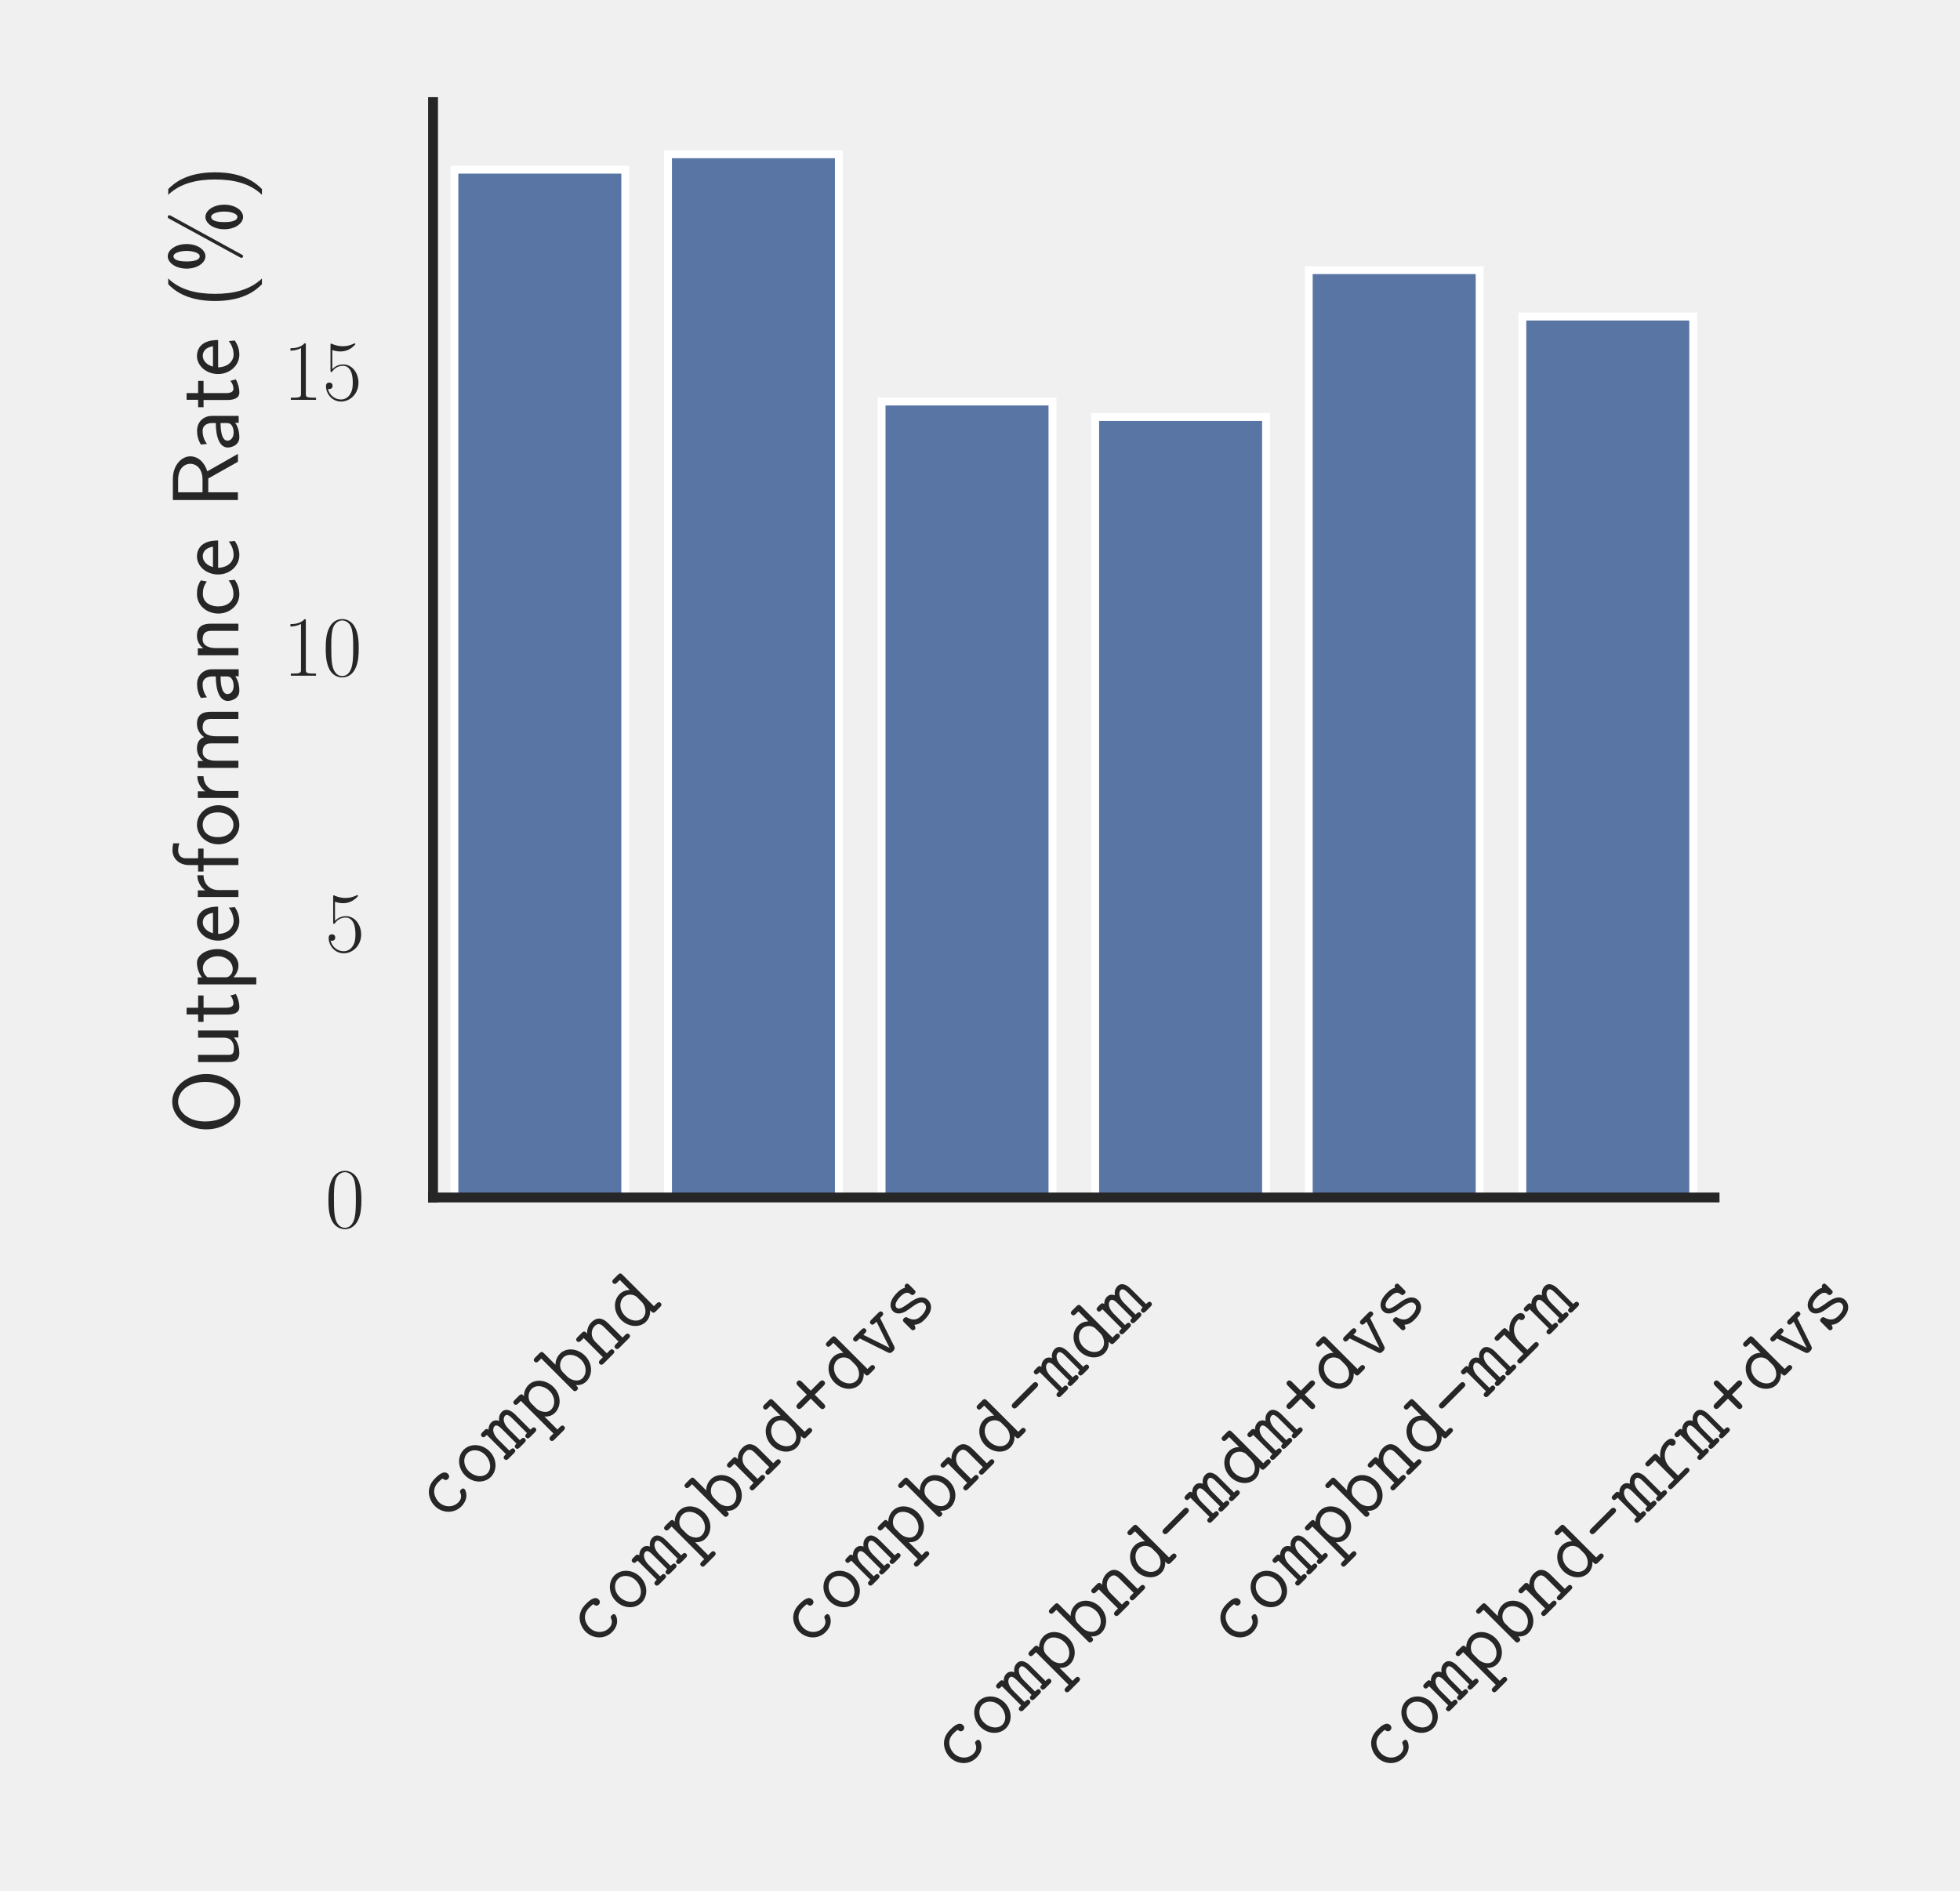
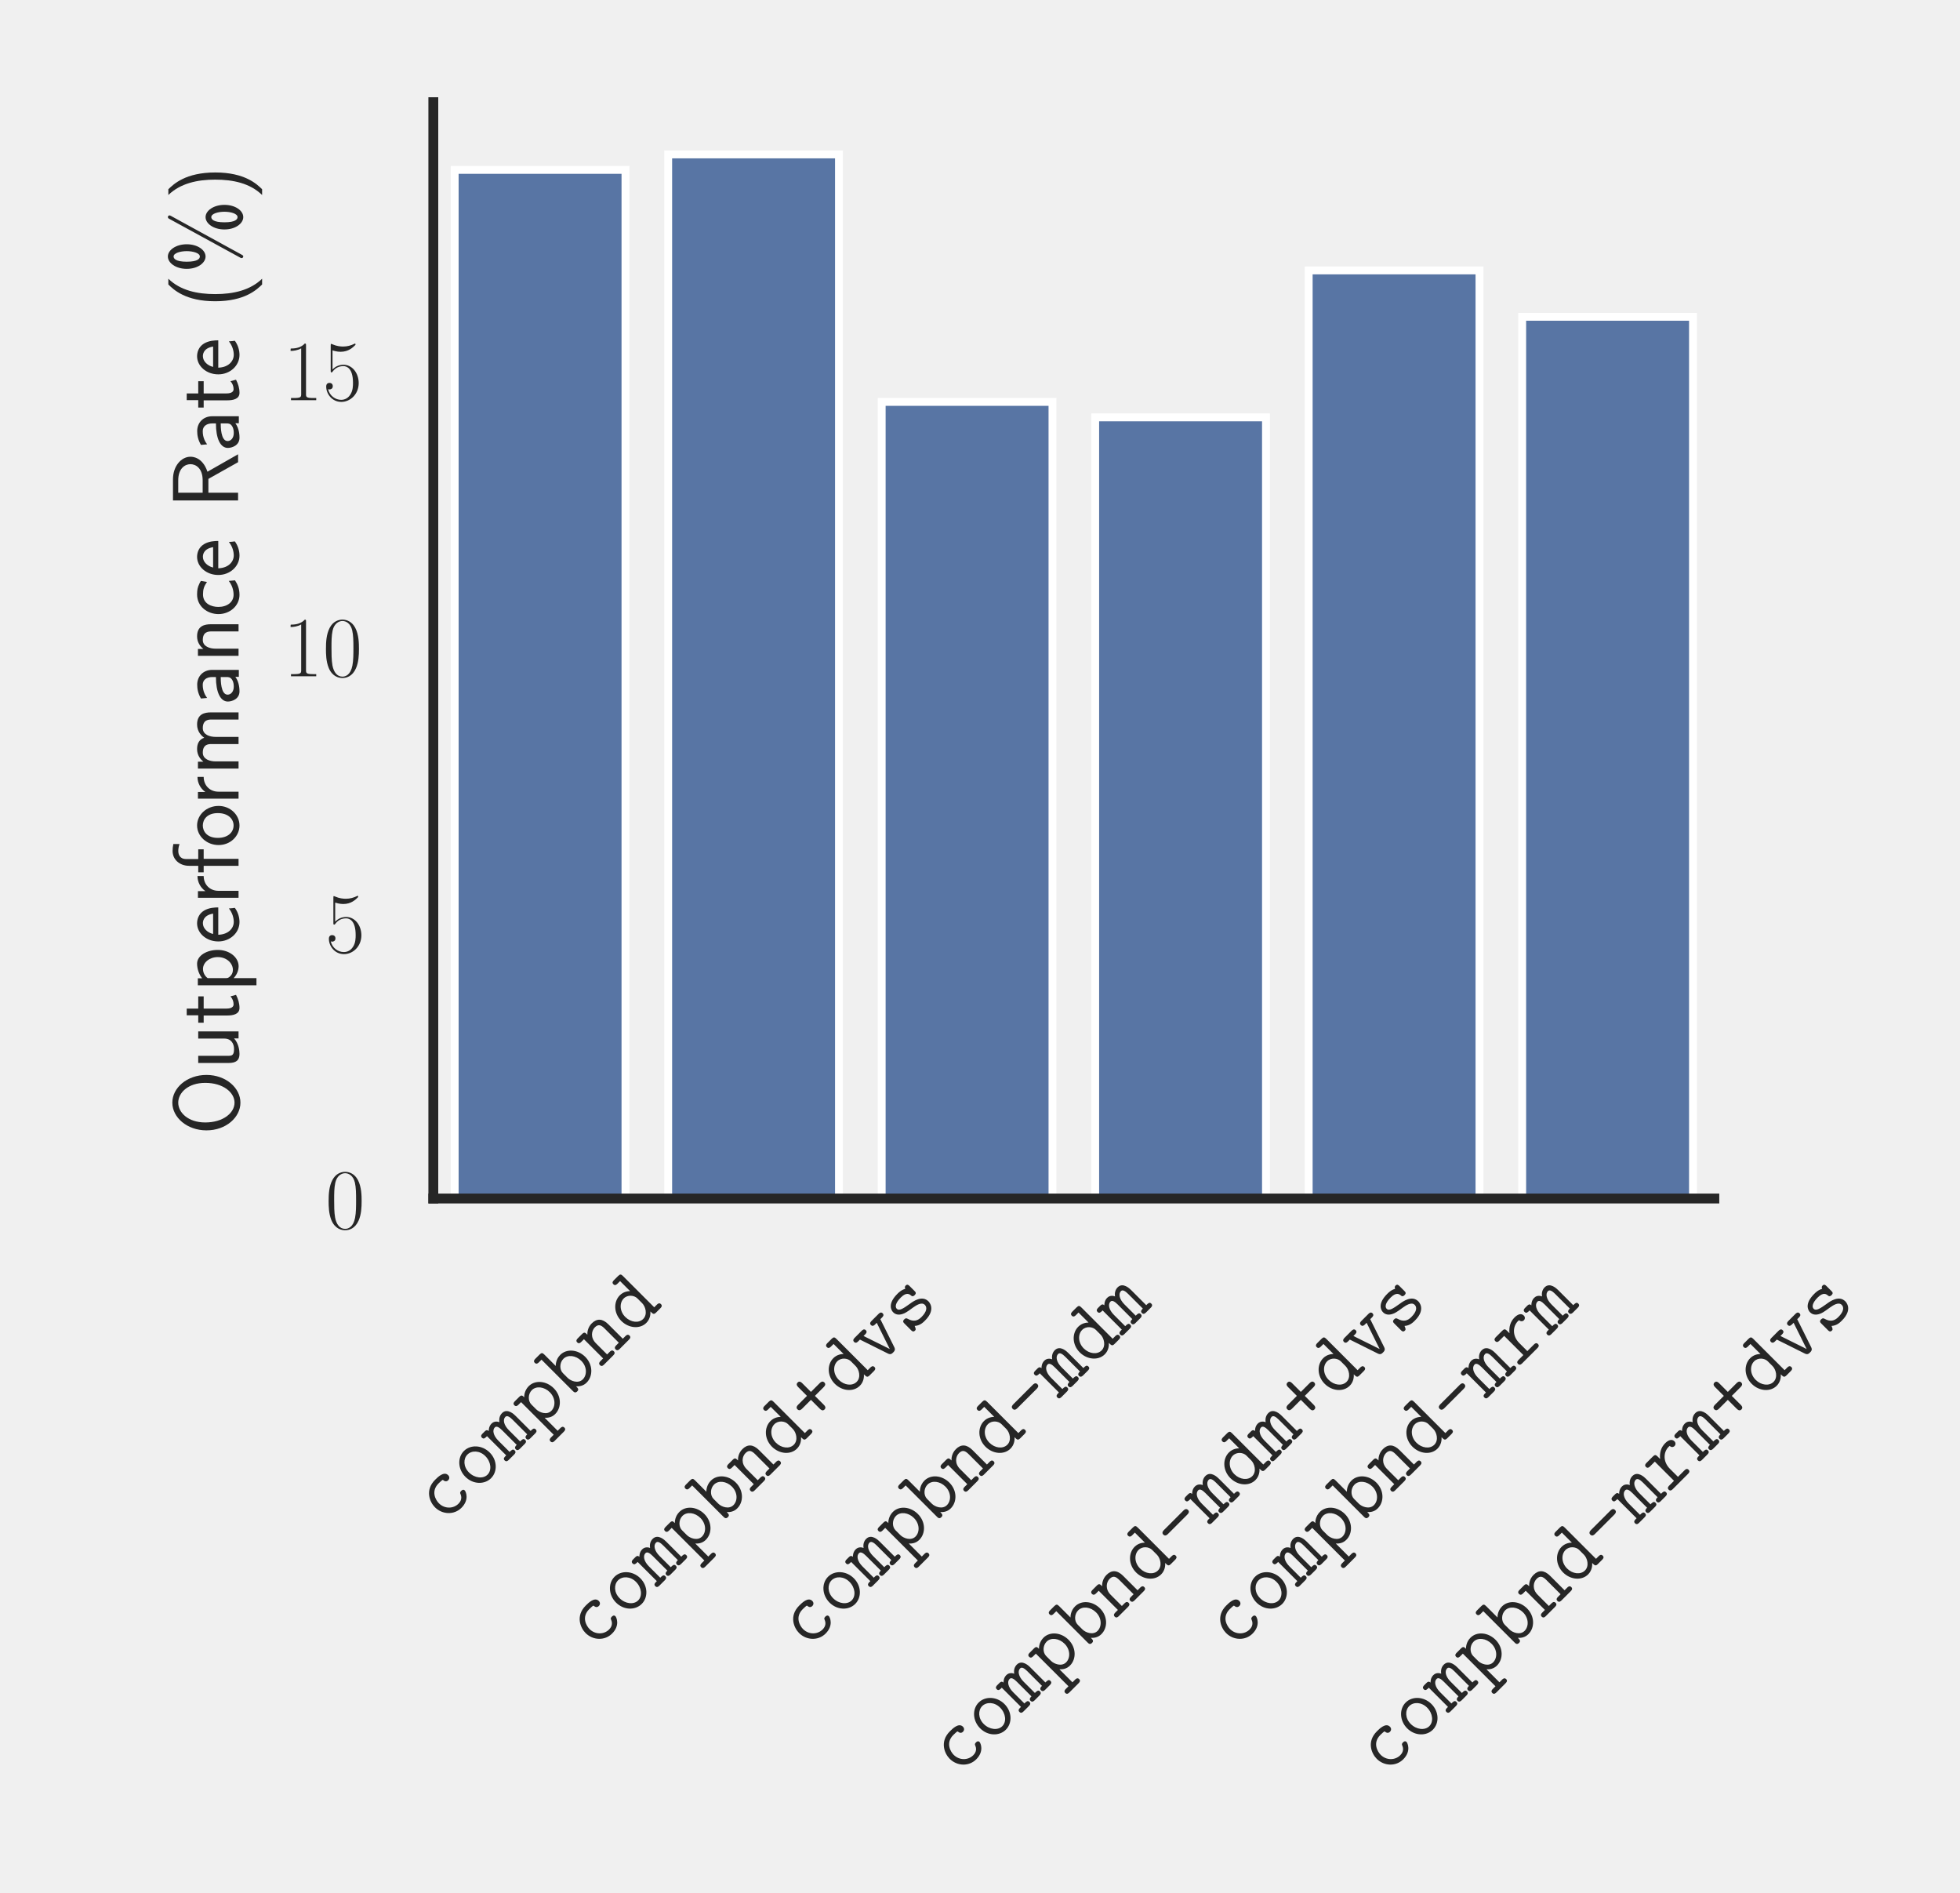
- <svg xmlns="http://www.w3.org/2000/svg" xmlns:xlink="http://www.w3.org/1999/xlink" width="373.2pt" height="360pt" viewBox="0 0 373.2 360" version="1.1">
+ <svg xmlns="http://www.w3.org/2000/svg" xmlns:xlink="http://www.w3.org/1999/xlink" width="372.96pt" height="360pt" viewBox="0 0 372.96 360" version="1.1">
  <defs>
    <style type="text/css">*{stroke-linejoin: round; stroke-linecap: butt}</style>
  </defs>
  <g id="figure_1">
    <g id="patch_1">
-       <path d="M 0 360  L 373.2 360  L 373.2 0  L 0 0  L 0 360  z " style="fill: none" />
+       <path d="M 0 360  L 372.96 360  L 372.96 0  L 0 0  L 0 360  z " style="fill: none" />
    </g>
    <g id="axes_1">
      <g id="patch_2">
-         <path d="M 82.456 228.008  L 326.469 228.008  L 326.469 19.44  L 82.456 19.44  L 82.456 228.008  z " style="fill: none" />
+         <path d="M 82.456 228.008  L 326.214 228.008  L 326.214 19.44  L 82.456 19.44  L 82.456 228.008  z " style="fill: none" />
      </g>
      <g id="matplotlib.axis_1">
        <g id="xtick_1">
          <g id="text_1">
-             <g style="fill: #262626" transform="translate(84.43892 290.1262) rotate(-45) scale(0.165 -0.165)">
+             <g style="fill: #262626" transform="translate(84.4177 290.1262) rotate(-45) scale(0.165 -0.165)">
              <defs>
                <path id="CMTT12-63" d="M 2918 702  C 2918 868 2758 868 2707 868  C 2560 868 2534 817 2502 728  C 2362 377 2048 339 1894 339  C 1350 339 890 792 890 1385  C 890 1711 1075 2445 1914 2445  C 2086 2445 2221 2432 2278 2426  C 2323 2413 2330 2405 2330 2373  C 2349 2107 2547 2107 2586 2107  C 2726 2107 2848 2203 2848 2375  C 2848 2816 2202 2816 1920 2816  C 826 2816 474 1922 474 1385  C 474 607 1069 -32 1837 -32  C 2694 -32 2918 600 2918 702  z " transform="scale(0.015625)" />
                <path id="CMTT12-6f" d="M 2918 1385  C 2918 2183 2336 2816 1645 2816  C 954 2816 371 2183 371 1385  C 371 581 960 -32 1645 -32  C 2330 -32 2918 581 2918 1385  z M 1645 339  C 1184 339 787 824 787 1430  C 787 2023 1197 2445 1645 2445  C 2093 2445 2502 2023 2502 1430  C 2502 818 2106 339 1645 339  z " transform="scale(0.015625)" />
                <path id="CMTT12-6d" d="M 2899 1943  C 2899 2084 2899 2803 2336 2803  C 2112 2803 1894 2700 1722 2463  C 1683 2559 1542 2803 1235 2803  C 947 2803 749 2613 698 2555  C 691 2752 557 2752 442 2752  L 250 2752  C 160 2752 -6 2752 -6 2567  C -6 2381 141 2381 339 2381  L 339 371  C 134 371 -6 371 -6 186  C -6 0 160 0 250 0  L 787 0  C 877 0 1043 0 1043 186  C 1043 371 896 371 698 371  L 698 1552  C 698 2091 928 2432 1210 2432  C 1389 2432 1440 2207 1440 1905  L 1440 371  C 1331 371 1158 371 1158 186  C 1158 0 1331 0 1421 0  L 1888 0  C 1978 0 2144 0 2144 186  C 2144 371 1997 371 1798 371  L 1798 1552  C 1798 2091 2029 2432 2310 2432  C 2490 2432 2541 2207 2541 1905  L 2541 371  C 2432 371 2259 371 2259 186  C 2259 0 2432 0 2522 0  L 2989 0  C 3078 0 3245 0 3245 186  C 3245 371 3098 371 2899 371  L 2899 1943  z " transform="scale(0.015625)" />
                <path id="CMTT12-70" d="M 1293 -1408  C 1382 -1408 1549 -1408 1549 -1222  C 1549 -1037 1382 -1037 1293 -1037  L 1030 -1037  L 1030 326  C 1184 153 1421 -32 1779 -32  C 2458 -32 3053 579 3053 1395  C 3053 2186 2515 2816 1850 2816  C 1382 2816 1088 2533 1030 2469  C 1030 2664 1030 2752 774 2752  L 352 2752  C 262 2752 96 2752 96 2567  C 96 2381 262 2381 352 2381  L 614 2381  L 614 -1037  L 352 -1037  C 262 -1037 96 -1037 96 -1222  C 96 -1408 262 -1408 352 -1408  L 1293 -1408  z M 1030 1717  C 1030 2084 1389 2445 1805 2445  C 2266 2445 2637 1974 2637 1395  C 2637 777 2202 339 1747 339  C 1267 339 1030 886 1030 1208  L 1030 1717  z " transform="scale(0.015625)" />
                <path id="CMTT12-62" d="M 1030 3644  C 1030 3841 992 3904 774 3904  L 352 3904  C 262 3904 96 3904 96 3719  C 96 3533 262 3533 352 3533  L 614 3533  L 614 262  C 614 147 614 0 826 0  C 1030 0 1030 137 1030 326  C 1184 153 1421 -32 1779 -32  C 2458 -32 3053 576 3053 1388  C 3053 2176 2515 2803 1850 2803  C 1382 2803 1088 2522 1030 2458  L 1030 3644  z M 1030 1708  C 1030 2073 1389 2432 1805 2432  C 2266 2432 2637 1964 2637 1388  C 2637 774 2202 339 1747 339  C 1267 339 1030 883 1030 1203  L 1030 1708  z " transform="scale(0.015625)" />
                <path id="CMTT12-6e" d="M 2675 1879  C 2675 2507 2381 2803 1856 2803  C 1421 2803 1139 2560 1030 2438  C 1030 2666 1030 2752 774 2752  L 352 2752  C 262 2752 96 2752 96 2567  C 96 2381 262 2381 352 2381  L 614 2381  L 614 371  L 352 371  C 262 371 96 371 96 186  C 96 0 262 0 352 0  L 1293 0  C 1382 0 1549 0 1549 186  C 1549 371 1382 371 1293 371  L 1030 371  L 1030 1533  C 1030 2155 1466 2432 1811 2432  C 2182 2432 2259 2219 2259 1854  L 2259 371  L 1997 371  C 1907 371 1741 371 1741 186  C 1741 0 1907 0 1997 0  L 2938 0  C 3027 0 3194 0 3194 186  C 3194 371 3027 371 2938 371  L 2675 371  L 2675 1879  z " transform="scale(0.015625)" />
                <path id="CMTT12-64" d="M 2675 3642  C 2675 3840 2637 3904 2419 3904  L 1997 3904  C 1907 3904 1741 3904 1741 3719  C 1741 3533 1907 3533 1997 3533  L 2259 3533  L 2259 2483  C 2157 2585 1894 2803 1504 2803  C 826 2803 237 2188 237 1382  C 237 595 787 -32 1446 -32  C 1862 -32 2138 215 2259 355  C 2259 84 2259 0 2515 0  L 2938 0  C 3027 0 3194 0 3194 186  C 3194 371 3027 371 2938 371  L 2675 371  L 2675 3642  z M 2259 1222  C 2259 864 1965 339 1485 339  C 1024 339 653 806 653 1382  C 653 1996 1088 2432 1542 2432  C 1958 2432 2259 2054 2259 1721  L 2259 1222  z " transform="scale(0.015625)" />
              </defs>
              <use xlink:href="#CMTT12-63" transform="scale(0.996264)" />
              <use xlink:href="#CMTT12-6f" transform="translate(51.26611 0) scale(0.996264)" />
              <use xlink:href="#CMTT12-6d" transform="translate(102.5322 0) scale(0.996264)" />
              <use xlink:href="#CMTT12-70" transform="translate(153.7983 0) scale(0.996264)" />
              <use xlink:href="#CMTT12-62" transform="translate(205.0644 0) scale(0.996264)" />
              <use xlink:href="#CMTT12-6e" transform="translate(256.3306 0) scale(0.996264)" />
              <use xlink:href="#CMTT12-64" transform="translate(307.5967 0) scale(0.996264)" />
            </g>
          </g>
        </g>
        <g id="xtick_2">
          <g id="text_2">
-             <g style="fill: #262626" transform="translate(113.145 314.0516) rotate(-45) scale(0.165 -0.165)">
+             <g style="fill: #262626" transform="translate(113.0814 314.0516) rotate(-45) scale(0.165 -0.165)">
              <defs>
                <path id="CMTT12-2b" d="M 1856 1792  L 2765 1792  C 2848 1792 3053 1792 3053 1997  C 3053 2208 2854 2208 2765 2208  L 1856 2208  L 1856 3113  C 1856 3196 1856 3398 1651 3398  C 1440 3398 1440 3202 1440 3113  L 1440 2208  L 525 2208  C 442 2208 237 2208 237 2003  C 237 1792 435 1792 525 1792  L 1440 1792  L 1440 867  C 1440 783 1440 576 1645 576  C 1856 576 1856 776 1856 867  L 1856 1792  z " transform="scale(0.015625)" />
                <path id="CMTT12-76" d="M 2714 2381  L 2880 2381  C 2970 2381 3142 2381 3142 2567  C 3142 2752 2970 2752 2880 2752  L 2176 2752  C 2086 2752 1914 2752 1914 2567  C 1914 2381 2086 2381 2176 2381  L 2336 2381  L 1645 325  L 954 2381  L 1114 2381  C 1203 2381 1376 2381 1376 2567  C 1376 2752 1203 2752 1114 2752  L 410 2752  C 320 2752 147 2752 147 2567  C 147 2381 320 2381 410 2381  L 576 2381  L 1312 185  C 1382 -32 1523 -32 1645 -32  C 1766 -32 1907 -32 1978 185  L 2714 2381  z " transform="scale(0.015625)" />
                <path id="CMTT12-73" d="M 2688 2573  C 2688 2675 2688 2816 2509 2816  C 2355 2816 2317 2669 2317 2662  C 2061 2816 1766 2816 1638 2816  C 595 2816 454 2286 454 2069  C 454 1807 608 1629 826 1507  C 1030 1392 1216 1361 1741 1278  C 1990 1233 2502 1150 2502 799  C 2502 562 2285 339 1690 339  C 1280 339 1011 499 877 960  C 845 1049 826 1120 666 1120  C 454 1120 454 998 454 870  L 454 211  C 454 108 454 -32 634 -32  C 710 -32 768 -32 864 230  C 1158 -32 1491 -32 1690 -32  C 2874 -32 2874 734 2874 798  C 2874 1461 2080 1596 1773 1640  C 1210 1736 826 1800 826 2068  C 826 2241 1024 2445 1626 2445  C 2234 2445 2259 2157 2272 1990  C 2285 1862 2400 1843 2477 1843  C 2688 1843 2688 1958 2688 2086  L 2688 2573  z " transform="scale(0.015625)" />
              </defs>
              <use xlink:href="#CMTT12-63" transform="scale(0.996264)" />
              <use xlink:href="#CMTT12-6f" transform="translate(51.26611 0) scale(0.996264)" />
              <use xlink:href="#CMTT12-6d" transform="translate(102.5322 0) scale(0.996264)" />
              <use xlink:href="#CMTT12-70" transform="translate(153.7983 0) scale(0.996264)" />
              <use xlink:href="#CMTT12-62" transform="translate(205.0644 0) scale(0.996264)" />
              <use xlink:href="#CMTT12-6e" transform="translate(256.3306 0) scale(0.996264)" />
              <use xlink:href="#CMTT12-64" transform="translate(307.5967 0) scale(0.996264)" />
              <use xlink:href="#CMTT12-2b" transform="translate(358.8628 0) scale(0.996264)" />
              <use xlink:href="#CMTT12-64" transform="translate(410.1289 0) scale(0.996264)" />
              <use xlink:href="#CMTT12-76" transform="translate(461.395 0) scale(0.996264)" />
              <use xlink:href="#CMTT12-73" transform="translate(512.6611 0) scale(0.996264)" />
            </g>
          </g>
        </g>
        <g id="xtick_3">
          <g id="text_3">
-             <g style="fill: #262626" transform="translate(153.8138 314.0516) rotate(-45) scale(0.165 -0.165)">
+             <g style="fill: #262626" transform="translate(153.7077 314.0516) rotate(-45) scale(0.165 -0.165)">
              <defs>
                <path id="CMTT12-2d" d="M 2650 1728  C 2733 1728 2938 1728 2938 1933  C 2938 2144 2739 2144 2650 2144  L 640 2144  C 557 2144 352 2144 352 1939  C 352 1728 550 1728 640 1728  L 2650 1728  z " transform="scale(0.015625)" />
              </defs>
              <use xlink:href="#CMTT12-63" transform="scale(0.996264)" />
              <use xlink:href="#CMTT12-6f" transform="translate(51.26611 0) scale(0.996264)" />
              <use xlink:href="#CMTT12-6d" transform="translate(102.5322 0) scale(0.996264)" />
              <use xlink:href="#CMTT12-70" transform="translate(153.7983 0) scale(0.996264)" />
              <use xlink:href="#CMTT12-62" transform="translate(205.0644 0) scale(0.996264)" />
              <use xlink:href="#CMTT12-6e" transform="translate(256.3306 0) scale(0.996264)" />
              <use xlink:href="#CMTT12-64" transform="translate(307.5967 0) scale(0.996264)" />
              <use xlink:href="#CMTT12-2d" transform="translate(358.8628 0) scale(0.996264)" />
              <use xlink:href="#CMTT12-6d" transform="translate(410.1289 0) scale(0.996264)" />
              <use xlink:href="#CMTT12-64" transform="translate(461.395 0) scale(0.996264)" />
              <use xlink:href="#CMTT12-6d" transform="translate(512.6611 0) scale(0.996264)" />
            </g>
          </g>
        </g>
        <g id="xtick_4">
          <g id="text_4">
-             <g style="fill: #262626" transform="translate(182.5199 337.977) rotate(-45) scale(0.165 -0.165)">
+             <g style="fill: #262626" transform="translate(182.3714 337.977) rotate(-45) scale(0.165 -0.165)">
              <use xlink:href="#CMTT12-63" transform="scale(0.996264)" />
              <use xlink:href="#CMTT12-6f" transform="translate(51.26611 0) scale(0.996264)" />
              <use xlink:href="#CMTT12-6d" transform="translate(102.5322 0) scale(0.996264)" />
              <use xlink:href="#CMTT12-70" transform="translate(153.7983 0) scale(0.996264)" />
              <use xlink:href="#CMTT12-62" transform="translate(205.0644 0) scale(0.996264)" />
              <use xlink:href="#CMTT12-6e" transform="translate(256.3306 0) scale(0.996264)" />
              <use xlink:href="#CMTT12-64" transform="translate(307.5967 0) scale(0.996264)" />
              <use xlink:href="#CMTT12-2d" transform="translate(358.8628 0) scale(0.996264)" />
              <use xlink:href="#CMTT12-6d" transform="translate(410.1289 0) scale(0.996264)" />
              <use xlink:href="#CMTT12-64" transform="translate(461.395 0) scale(0.996264)" />
              <use xlink:href="#CMTT12-6d" transform="translate(512.6611 0) scale(0.996264)" />
              <use xlink:href="#CMTT12-2b" transform="translate(563.9272 0) scale(0.996264)" />
              <use xlink:href="#CMTT12-64" transform="translate(615.1933 0) scale(0.996264)" />
              <use xlink:href="#CMTT12-76" transform="translate(666.4594 0) scale(0.996264)" />
              <use xlink:href="#CMTT12-73" transform="translate(717.7256 0) scale(0.996264)" />
            </g>
          </g>
        </g>
        <g id="xtick_5">
          <g id="text_5">
-             <g style="fill: #262626" transform="translate(235.1514 314.0516) rotate(-45) scale(0.165 -0.165)">
+             <g style="fill: #262626" transform="translate(234.9604 314.0516) rotate(-45) scale(0.165 -0.165)">
              <defs>
                <path id="CMTT12-72" d="M 1382 1212  C 1382 1976 1920 2432 2464 2432  C 2496 2432 2534 2432 2566 2425  C 2586 2185 2765 2165 2810 2165  C 2957 2165 3059 2275 3059 2418  C 3059 2698 2790 2803 2470 2803  C 2042 2803 1677 2607 1382 2241  L 1382 2491  C 1382 2688 1344 2752 1126 2752  L 480 2752  C 390 2752 224 2752 224 2567  C 224 2381 390 2381 480 2381  L 966 2381  L 966 371  L 480 371  C 390 371 224 371 224 186  C 224 0 390 0 480 0  L 2054 0  C 2144 0 2310 0 2310 186  C 2310 371 2144 371 2054 371  L 1382 371  L 1382 1212  z " transform="scale(0.015625)" />
              </defs>
              <use xlink:href="#CMTT12-63" transform="scale(0.996264)" />
              <use xlink:href="#CMTT12-6f" transform="translate(51.26611 0) scale(0.996264)" />
              <use xlink:href="#CMTT12-6d" transform="translate(102.5322 0) scale(0.996264)" />
              <use xlink:href="#CMTT12-70" transform="translate(153.7983 0) scale(0.996264)" />
              <use xlink:href="#CMTT12-62" transform="translate(205.0644 0) scale(0.996264)" />
              <use xlink:href="#CMTT12-6e" transform="translate(256.3306 0) scale(0.996264)" />
              <use xlink:href="#CMTT12-64" transform="translate(307.5967 0) scale(0.996264)" />
              <use xlink:href="#CMTT12-2d" transform="translate(358.8628 0) scale(0.996264)" />
              <use xlink:href="#CMTT12-6d" transform="translate(410.1289 0) scale(0.996264)" />
              <use xlink:href="#CMTT12-72" transform="translate(461.395 0) scale(0.996264)" />
              <use xlink:href="#CMTT12-6d" transform="translate(512.6611 0) scale(0.996264)" />
            </g>
          </g>
        </g>
        <g id="xtick_6">
          <g id="text_6">
-             <g style="fill: #262626" transform="translate(263.8575 337.977) rotate(-45) scale(0.165 -0.165)">
+             <g style="fill: #262626" transform="translate(263.6241 337.977) rotate(-45) scale(0.165 -0.165)">
              <use xlink:href="#CMTT12-63" transform="scale(0.996264)" />
              <use xlink:href="#CMTT12-6f" transform="translate(51.26611 0) scale(0.996264)" />
              <use xlink:href="#CMTT12-6d" transform="translate(102.5322 0) scale(0.996264)" />
              <use xlink:href="#CMTT12-70" transform="translate(153.7983 0) scale(0.996264)" />
              <use xlink:href="#CMTT12-62" transform="translate(205.0644 0) scale(0.996264)" />
              <use xlink:href="#CMTT12-6e" transform="translate(256.3306 0) scale(0.996264)" />
              <use xlink:href="#CMTT12-64" transform="translate(307.5967 0) scale(0.996264)" />
              <use xlink:href="#CMTT12-2d" transform="translate(358.8628 0) scale(0.996264)" />
              <use xlink:href="#CMTT12-6d" transform="translate(410.1289 0) scale(0.996264)" />
              <use xlink:href="#CMTT12-72" transform="translate(461.395 0) scale(0.996264)" />
              <use xlink:href="#CMTT12-6d" transform="translate(512.6611 0) scale(0.996264)" />
              <use xlink:href="#CMTT12-2b" transform="translate(563.9272 0) scale(0.996264)" />
              <use xlink:href="#CMTT12-64" transform="translate(615.1933 0) scale(0.996264)" />
              <use xlink:href="#CMTT12-76" transform="translate(666.4594 0) scale(0.996264)" />
              <use xlink:href="#CMTT12-73" transform="translate(717.7256 0) scale(0.996264)" />
            </g>
          </g>
        </g>
      </g>
      <g id="matplotlib.axis_2">
        <g id="ytick_1">
          <g id="text_7">
            <g style="fill: #262626" transform="translate(61.90834 233.7155) scale(0.165 -0.165)">
              <defs>
                <path id="CMR17-30" d="M 2688 2025  C 2688 2416 2682 3080 2413 3591  C 2176 4039 1798 4198 1466 4198  C 1158 4198 768 4058 525 3597  C 269 3118 243 2524 243 2025  C 243 1661 250 1106 448 619  C 723 -39 1216 -128 1466 -128  C 1760 -128 2208 -7 2470 600  C 2662 1042 2688 1559 2688 2025  z M 1466 -26  C 1056 -26 813 325 723 812  C 653 1188 653 1738 653 2096  C 653 2588 653 2997 736 3387  C 858 3929 1216 4096 1466 4096  C 1728 4096 2067 3923 2189 3400  C 2272 3036 2278 2607 2278 2096  C 2278 1680 2278 1169 2202 792  C 2067 95 1690 -26 1466 -26  z " transform="scale(0.015625)" />
              </defs>
              <use xlink:href="#CMR17-30" transform="scale(0.996264)" />
            </g>
          </g>
        </g>
        <g id="ytick_2">
          <g id="text_8">
            <g style="fill: #262626" transform="translate(61.90834 181.1873) scale(0.165 -0.165)">
              <defs>
                <path id="CMR17-35" d="M 730 3692  C 794 3666 1056 3584 1325 3584  C 1920 3584 2246 3911 2432 4100  C 2432 4157 2432 4192 2394 4192  C 2387 4192 2374 4192 2323 4163  C 2099 4058 1837 3973 1517 3973  C 1325 3973 1037 3999 723 4139  C 653 4171 640 4171 634 4171  C 602 4171 595 4164 595 4037  L 595 2203  C 595 2089 595 2057 659 2057  C 691 2057 704 2070 736 2114  C 941 2401 1222 2522 1542 2522  C 1766 2522 2246 2382 2246 1289  C 2246 1085 2246 715 2054 421  C 1894 159 1645 25 1370 25  C 947 25 518 320 403 814  C 429 807 480 795 506 795  C 589 795 749 840 749 1038  C 749 1210 627 1280 506 1280  C 358 1280 262 1190 262 1011  C 262 454 704 -128 1382 -128  C 2042 -128 2669 440 2669 1264  C 2669 2030 2170 2624 1549 2624  C 1222 2624 947 2503 730 2274  L 730 3692  z " transform="scale(0.015625)" />
              </defs>
              <use xlink:href="#CMR17-35" transform="scale(0.996264)" />
            </g>
          </g>
        </g>
        <g id="ytick_3">
          <g id="text_9">
            <g style="fill: #262626" transform="translate(53.86048 128.6592) scale(0.165 -0.165)">
              <defs>
                <path id="CMR17-31" d="M 1702 4058  C 1702 4192 1696 4192 1606 4192  C 1357 3916 979 3827 621 3827  C 602 3827 570 3827 563 3808  C 557 3795 557 3782 557 3648  C 755 3648 1088 3686 1344 3839  L 1344 461  C 1344 236 1331 160 781 160  L 589 160  L 589 0  C 896 0 1216 0 1523 0  C 1830 0 2150 0 2458 0  L 2458 160  L 2266 160  C 1715 160 1702 230 1702 458  L 1702 4058  z " transform="scale(0.015625)" />
              </defs>
              <use xlink:href="#CMR17-31" transform="scale(0.996264)" />
              <use xlink:href="#CMR17-30" transform="translate(45.69048 0) scale(0.996264)" />
            </g>
          </g>
        </g>
        <g id="ytick_4">
          <g id="text_10">
            <g style="fill: #262626" transform="translate(53.86048 76.13098) scale(0.165 -0.165)">
              <use xlink:href="#CMR17-31" transform="scale(0.996264)" />
              <use xlink:href="#CMR17-35" transform="translate(45.69048 0) scale(0.996264)" />
            </g>
          </g>
        </g>
        <g id="text_11">
          <g style="fill: #262626" transform="translate(45.3923 215.977) rotate(-90) scale(0.18 -0.18)">
            <defs>
              <path id="CMSS17-4f" d="M 4096 2178  C 4096 3503 3219 4497 2214 4497  C 1210 4497 333 3497 333 2178  C 333 847 1222 -128 2214 -128  C 3206 -128 4096 847 4096 2178  z M 2214 273  C 1510 273 870 1057 870 2261  C 870 3433 1549 4096 2214 4096  C 2880 4096 3558 3433 3558 2261  C 3558 1051 2912 273 2214 273  z " transform="scale(0.015625)" />
              <path id="CMSS17-75" d="M 2618 2739  L 2131 2739  L 2131 972  C 2131 498 1786 306 1421 306  C 998 306 960 447 960 709  L 960 2739  L 474 2739  L 474 678  C 474 179 646 -64 1088 -64  C 1306 -64 1798 -13 2144 306  L 2144 0  L 2618 0  L 2618 2739  z " transform="scale(0.015625)" />
              <path id="CMSS17-74" d="M 1069 2368  L 1901 2368  L 1901 2737  L 1069 2737  L 1069 3520  L 614 3520  L 614 2737  L 109 2737  L 109 2368  L 602 2368  L 602 749  C 602 384 685 -64 1107 -64  C 1427 -64 1722 25 2003 172  L 1901 548  C 1747 414 1562 337 1363 337  C 1082 337 1069 696 1069 856  L 1069 2368  z " transform="scale(0.015625)" />
              <path id="CMSS17-70" d="M 966 333  C 1178 129 1466 -5 1773 -5  C 2368 -5 2880 603 2880 1412  C 2880 2159 2496 2816 1946 2816  C 1626 2816 1242 2702 954 2472  L 954 2765  L 480 2765  L 480 -1216  L 966 -1216  L 966 333  z M 966 2100  C 1018 2176 1235 2415 1587 2415  C 2035 2415 2394 1960 2394 1412  C 2394 787 1958 384 1530 384  C 1402 384 1267 415 1139 523  C 966 674 966 768 966 857  L 966 2100  z " transform="scale(0.015625)" />
              <path id="CMSS17-65" d="M 2502 1377  C 2502 1590 2490 2003 2285 2345  C 2061 2713 1696 2816 1421 2816  C 755 2816 192 2188 192 1375  C 192 582 774 -64 1510 -64  C 1798 -64 2150 19 2470 248  C 2470 274 2458 414 2451 420  C 2451 433 2432 630 2432 656  C 2125 407 1773 325 1517 325  C 1107 325 666 667 646 1377  L 2502 1377  z M 698 1728  C 781 2084 1062 2421 1421 2421  C 1517 2421 1965 2421 2080 1728  L 698 1728  z " transform="scale(0.015625)" />
              <path id="CMSS17-72" d="M 954 1363  C 954 1965 1395 2368 1958 2368  L 1958 2789  C 1549 2789 1165 2585 934 2253  L 934 2758  L 480 2758  L 480 0  L 954 0  L 954 1363  z " transform="scale(0.015625)" />
              <path id="CMSS17-66" d="M 1075 2368  L 1722 2368  L 1722 2737  L 1062 2737  L 1062 3559  C 1062 4014 1408 4092 1606 4092  C 1670 4092 1850 4092 2080 4009  L 2080 4429  C 1933 4461 1754 4480 1613 4480  C 1018 4480 602 3993 602 3359  L 602 2737  L 160 2737  L 160 2368  L 602 2368  L 602 0  L 1075 0  L 1075 2368  z " transform="scale(0.015625)" />
              <path id="CMSS17-6f" d="M 2829 1356  C 2829 2176 2221 2816 1504 2816  C 768 2816 173 2157 173 1356  C 173 544 787 -64 1498 -64  C 2227 -64 2829 563 2829 1356  z M 1504 337  C 1050 337 659 709 659 1408  C 659 2151 1114 2427 1498 2427  C 1914 2427 2342 2126 2342 1408  C 2342 683 1926 337 1504 337  z " transform="scale(0.015625)" />
              <path id="CMSS17-6d" d="M 4288 1877  C 4288 2308 4179 2816 3462 2816  C 2982 2816 2694 2516 2566 2331  C 2451 2670 2182 2816 1798 2816  C 1363 2816 1088 2568 941 2389  L 941 2758  L 474 2758  L 474 0  L 960 0  L 960 1559  C 960 1939 1101 2428 1555 2428  C 2138 2428 2138 2016 2138 1829  L 2138 0  L 2624 0  L 2624 1559  C 2624 1939 2765 2428 3219 2428  C 3802 2428 3802 2016 3802 1829  L 3802 0  L 4288 0  L 4288 1877  z " transform="scale(0.015625)" />
              <path id="CMSS17-61" d="M 2406 1791  C 2406 2392 1978 2808 1402 2808  C 1120 2808 813 2757 461 2553  L 499 2135  C 659 2248 934 2432 1395 2432  C 1722 2432 1920 2180 1920 1782  L 1920 1536  C 896 1536 256 1238 256 726  C 256 461 416 -64 947 -64  C 1043 -64 1562 -64 1933 217  L 1933 -19  L 2406 -19  L 2406 1791  z M 1920 816  C 1920 701 1920 548 1728 434  C 1562 325 1350 325 1261 325  C 941 325 723 511 723 744  C 723 1211 1722 1211 1920 1211  L 1920 816  z " transform="scale(0.015625)" />
              <path id="CMSS17-6e" d="M 2618 1877  C 2618 2283 2522 2816 1798 2816  C 1389 2816 1120 2606 941 2389  L 941 2758  L 474 2758  L 474 0  L 960 0  L 960 1559  C 960 1964 1114 2428 1549 2428  C 2112 2428 2131 2048 2131 1829  L 2131 0  L 2618 0  L 2618 1877  z " transform="scale(0.015625)" />
              <path id="CMSS17-63" d="M 2464 2541  C 2464 2585 2170 2714 2093 2739  C 1882 2816 1613 2816 1542 2816  C 710 2816 211 2093 211 1363  C 211 595 768 -64 1517 -64  C 1946 -64 2253 76 2502 242  L 2464 664  C 2189 453 1869 337 1523 337  C 1024 337 698 774 698 1369  C 698 1831 909 2414 1549 2414  C 1901 2414 2099 2343 2394 2145  L 2464 2541  z " transform="scale(0.015625)" />
              <path id="CMSS17-52" d="M 2522 2109  L 2534 2115  C 3533 2459 3539 3147 3539 3268  C 3539 3873 2925 4453 2003 4453  L 570 4453  L 570 32  L 1094 32  L 1094 2048  L 2035 2048  L 3168 32  L 3706 32  L 2522 2109  z M 1094 2437  L 1094 4096  L 1933 4096  C 2746 4096 3034 3637 3034 3267  C 3034 2922 2778 2437 1933 2437  L 1094 2437  z " transform="scale(0.015625)" />
              <path id="CMSS17-28" d="M 1613 4768  C 1267 4417 474 3601 474 1588  C 474 -433 1267 -1243 1613 -1600  L 2003 -1600  C 1216 -784 960 357 960 1581  C 960 2798 1203 3946 2003 4768  L 1613 4768  z " transform="scale(0.015625)" />
              <path id="CMSS17-25" d="M 3923 4583  C 3962 4647 3962 4679 3962 4685  C 3962 4755 3904 4800 3853 4800  C 3782 4800 3750 4749 3718 4685  L 1101 -104  C 1088 -129 1062 -167 1062 -206  C 1062 -276 1120 -320 1178 -320  C 1235 -320 1248 -295 1299 -206  L 3923 4583  z M 4678 959  C 4678 1698 4282 2240 3846 2240  C 3418 2240 3008 1711 3008 959  C 3008 208 3418 -320 3846 -320  C 4288 -320 4678 221 4678 959  z M 3846 68  C 3712 68 3494 189 3494 959  C 3494 1724 3712 1851 3846 1851  C 4083 1851 4211 1386 4211 959  C 4211 533 4083 68 3846 68  z M 2003 3519  C 2003 4258 1606 4800 1171 4800  C 742 4800 333 4271 333 3519  C 333 2768 742 2240 1171 2240  C 1613 2240 2003 2781 2003 3519  z M 1171 2628  C 1037 2628 819 2749 819 3519  C 819 4284 1037 4411 1171 4411  C 1408 4411 1536 3946 1536 3519  C 1536 3093 1408 2628 1171 2628  z " transform="scale(0.015625)" />
              <path id="CMSS17-29" d="M 723 -1600  C 1069 -1249 1862 -433 1862 1581  C 1862 3601 1069 4411 723 4768  L 333 4768  C 1120 3952 1376 2811 1376 1588  C 1376 370 1133 -778 333 -1600  L 723 -1600  z " transform="scale(0.015625)" />
            </defs>
            <use xlink:href="#CMSS17-4f" transform="scale(0.996264)" />
            <use xlink:href="#CMSS17-75" transform="translate(69.02425 0) scale(0.996264)" />
            <use xlink:href="#CMSS17-74" transform="translate(117.2292 0) scale(0.996264)" />
            <use xlink:href="#CMSS17-70" transform="translate(151.0608 0) scale(0.996264)" />
            <use xlink:href="#CMSS17-65" transform="translate(201.8681 0) scale(0.996264)" />
            <use xlink:href="#CMSS17-72" transform="translate(243.507 0) scale(0.996264)" />
            <use xlink:href="#CMSS17-66" transform="translate(275.4167 0) scale(0.996264)" />
            <use xlink:href="#CMSS17-6f" transform="translate(304.0434 0) scale(0.996264)" />
            <use xlink:href="#CMSS17-72" transform="translate(348.2846 0) scale(0.996264)" />
            <use xlink:href="#CMSS17-6d" transform="translate(380.1943 0) scale(0.996264)" />
            <use xlink:href="#CMSS17-61" transform="translate(454.4236 0) scale(0.996264)" />
            <use xlink:href="#CMSS17-6e" transform="translate(499.3455 0) scale(0.996264)" />
            <use xlink:href="#CMSS17-63" transform="translate(547.5505 0) scale(0.996264)" />
            <use xlink:href="#CMSS17-65" transform="translate(589.1893 0) scale(0.996264)" />
            <use xlink:href="#CMSS17-52" transform="translate(662.0572 0) scale(0.996264)" />
            <use xlink:href="#CMSS17-61" transform="translate(722.4734 0) scale(0.996264)" />
            <use xlink:href="#CMSS17-74" transform="translate(767.3953 0) scale(0.996264)" />
            <use xlink:href="#CMSS17-65" transform="translate(801.2269 0) scale(0.996264)" />
            <use xlink:href="#CMSS17-28" transform="translate(874.0948 0) scale(0.996264)" />
            <use xlink:href="#CMSS17-25" transform="translate(910.5287 0) scale(0.996264)" />
            <use xlink:href="#CMSS17-29" transform="translate(988.6014 0) scale(0.996264)" />
          </g>
        </g>
      </g>
      <g id="patch_3">
-         <path d="M 86.523 228.008  L 119.058 228.008  L 119.058 32.315  L 86.523 32.315  z " clip-path="url(#pf125dd8f41)" style="fill: #5875a4; stroke: #ffffff; stroke-width: 1.5; stroke-linejoin: miter" />
+         <path d="M 86.519 228.008  L 119.02 228.008  L 119.02 32.315  L 86.519 32.315  z " clip-path="url(#p100f040b19)" style="fill: #5875a4; stroke: #ffffff; stroke-width: 1.5; stroke-linejoin: miter" />
      </g>
      <g id="patch_4">
-         <path d="M 127.192 228.008  L 159.727 228.008  L 159.727 29.372  L 127.192 29.372  z " clip-path="url(#pf125dd8f41)" style="fill: #5875a4; stroke: #ffffff; stroke-width: 1.5; stroke-linejoin: miter" />
+         <path d="M 127.145 228.008  L 159.646 228.008  L 159.646 29.372  L 127.145 29.372  z " clip-path="url(#p100f040b19)" style="fill: #5875a4; stroke: #ffffff; stroke-width: 1.5; stroke-linejoin: miter" />
      </g>
      <g id="patch_5">
-         <path d="M 167.861 228.008  L 200.396 228.008  L 200.396 76.456  L 167.861 76.456  z " clip-path="url(#pf125dd8f41)" style="fill: #5875a4; stroke: #ffffff; stroke-width: 1.5; stroke-linejoin: miter" />
+         <path d="M 167.772 228.008  L 200.273 228.008  L 200.273 76.456  L 167.772 76.456  z " clip-path="url(#p100f040b19)" style="fill: #5875a4; stroke: #ffffff; stroke-width: 1.5; stroke-linejoin: miter" />
      </g>
      <g id="patch_6">
-         <path d="M 208.529 228.008  L 241.064 228.008  L 241.064 79.399  L 208.529 79.399  z " clip-path="url(#pf125dd8f41)" style="fill: #5875a4; stroke: #ffffff; stroke-width: 1.5; stroke-linejoin: miter" />
+         <path d="M 208.398 228.008  L 240.899 228.008  L 240.899 79.399  L 208.398 79.399  z " clip-path="url(#p100f040b19)" style="fill: #5875a4; stroke: #ffffff; stroke-width: 1.5; stroke-linejoin: miter" />
      </g>
      <g id="patch_7">
-         <path d="M 249.198 228.008  L 281.733 228.008  L 281.733 51.442  L 249.198 51.442  z " clip-path="url(#pf125dd8f41)" style="fill: #5875a4; stroke: #ffffff; stroke-width: 1.5; stroke-linejoin: miter" />
+         <path d="M 249.024 228.008  L 281.525 228.008  L 281.525 51.442  L 249.024 51.442  z " clip-path="url(#p100f040b19)" style="fill: #5875a4; stroke: #ffffff; stroke-width: 1.5; stroke-linejoin: miter" />
      </g>
      <g id="patch_8">
-         <path d="M 289.867 228.008  L 322.402 228.008  L 322.402 60.271  L 289.867 60.271  z " clip-path="url(#pf125dd8f41)" style="fill: #5875a4; stroke: #ffffff; stroke-width: 1.5; stroke-linejoin: miter" />
+         <path d="M 289.651 228.008  L 322.152 228.008  L 322.152 60.271  L 289.651 60.271  z " clip-path="url(#p100f040b19)" style="fill: #5875a4; stroke: #ffffff; stroke-width: 1.5; stroke-linejoin: miter" />
      </g>
      <g id="line2d_1">
-         <path clip-path="url(#pf125dd8f41)" style="fill: none; stroke: #424242; stroke-width: 3.375; stroke-linecap: round" />
+         <path clip-path="url(#p100f040b19)" style="fill: none; stroke: #424242; stroke-width: 3.375; stroke-linecap: round" />
      </g>
      <g id="line2d_2">
-         <path clip-path="url(#pf125dd8f41)" style="fill: none; stroke: #424242; stroke-width: 3.375; stroke-linecap: round" />
+         <path clip-path="url(#p100f040b19)" style="fill: none; stroke: #424242; stroke-width: 3.375; stroke-linecap: round" />
      </g>
      <g id="line2d_3">
-         <path clip-path="url(#pf125dd8f41)" style="fill: none; stroke: #424242; stroke-width: 3.375; stroke-linecap: round" />
+         <path clip-path="url(#p100f040b19)" style="fill: none; stroke: #424242; stroke-width: 3.375; stroke-linecap: round" />
      </g>
      <g id="line2d_4">
-         <path clip-path="url(#pf125dd8f41)" style="fill: none; stroke: #424242; stroke-width: 3.375; stroke-linecap: round" />
+         <path clip-path="url(#p100f040b19)" style="fill: none; stroke: #424242; stroke-width: 3.375; stroke-linecap: round" />
      </g>
      <g id="line2d_5">
-         <path clip-path="url(#pf125dd8f41)" style="fill: none; stroke: #424242; stroke-width: 3.375; stroke-linecap: round" />
+         <path clip-path="url(#p100f040b19)" style="fill: none; stroke: #424242; stroke-width: 3.375; stroke-linecap: round" />
      </g>
      <g id="line2d_6">
-         <path clip-path="url(#pf125dd8f41)" style="fill: none; stroke: #424242; stroke-width: 3.375; stroke-linecap: round" />
+         <path clip-path="url(#p100f040b19)" style="fill: none; stroke: #424242; stroke-width: 3.375; stroke-linecap: round" />
      </g>
      <g id="patch_9">
        <path d="M 82.456 228.008  L 82.456 19.44  " style="fill: none; stroke: #262626; stroke-width: 1.875; stroke-linejoin: miter; stroke-linecap: square" />
      </g>
      <g id="patch_10">
-         <path d="M 82.456 228.008  L 326.469 228.008  " style="fill: none; stroke: #262626; stroke-width: 1.875; stroke-linejoin: miter; stroke-linecap: square" />
+         <path d="M 82.456 228.008  L 326.214 228.008  " style="fill: none; stroke: #262626; stroke-width: 1.875; stroke-linejoin: miter; stroke-linecap: square" />
      </g>
    </g>
    <g id="legend_1" />
  </g>
  <defs>
-     <clipPath id="pf125dd8f41">
-       <rect x="82.456" y="19.44" width="244.013" height="208.568" />
+     <clipPath id="p100f040b19">
+       <rect x="82.456" y="19.44" width="243.758" height="208.568" />
    </clipPath>
  </defs>
</svg>
